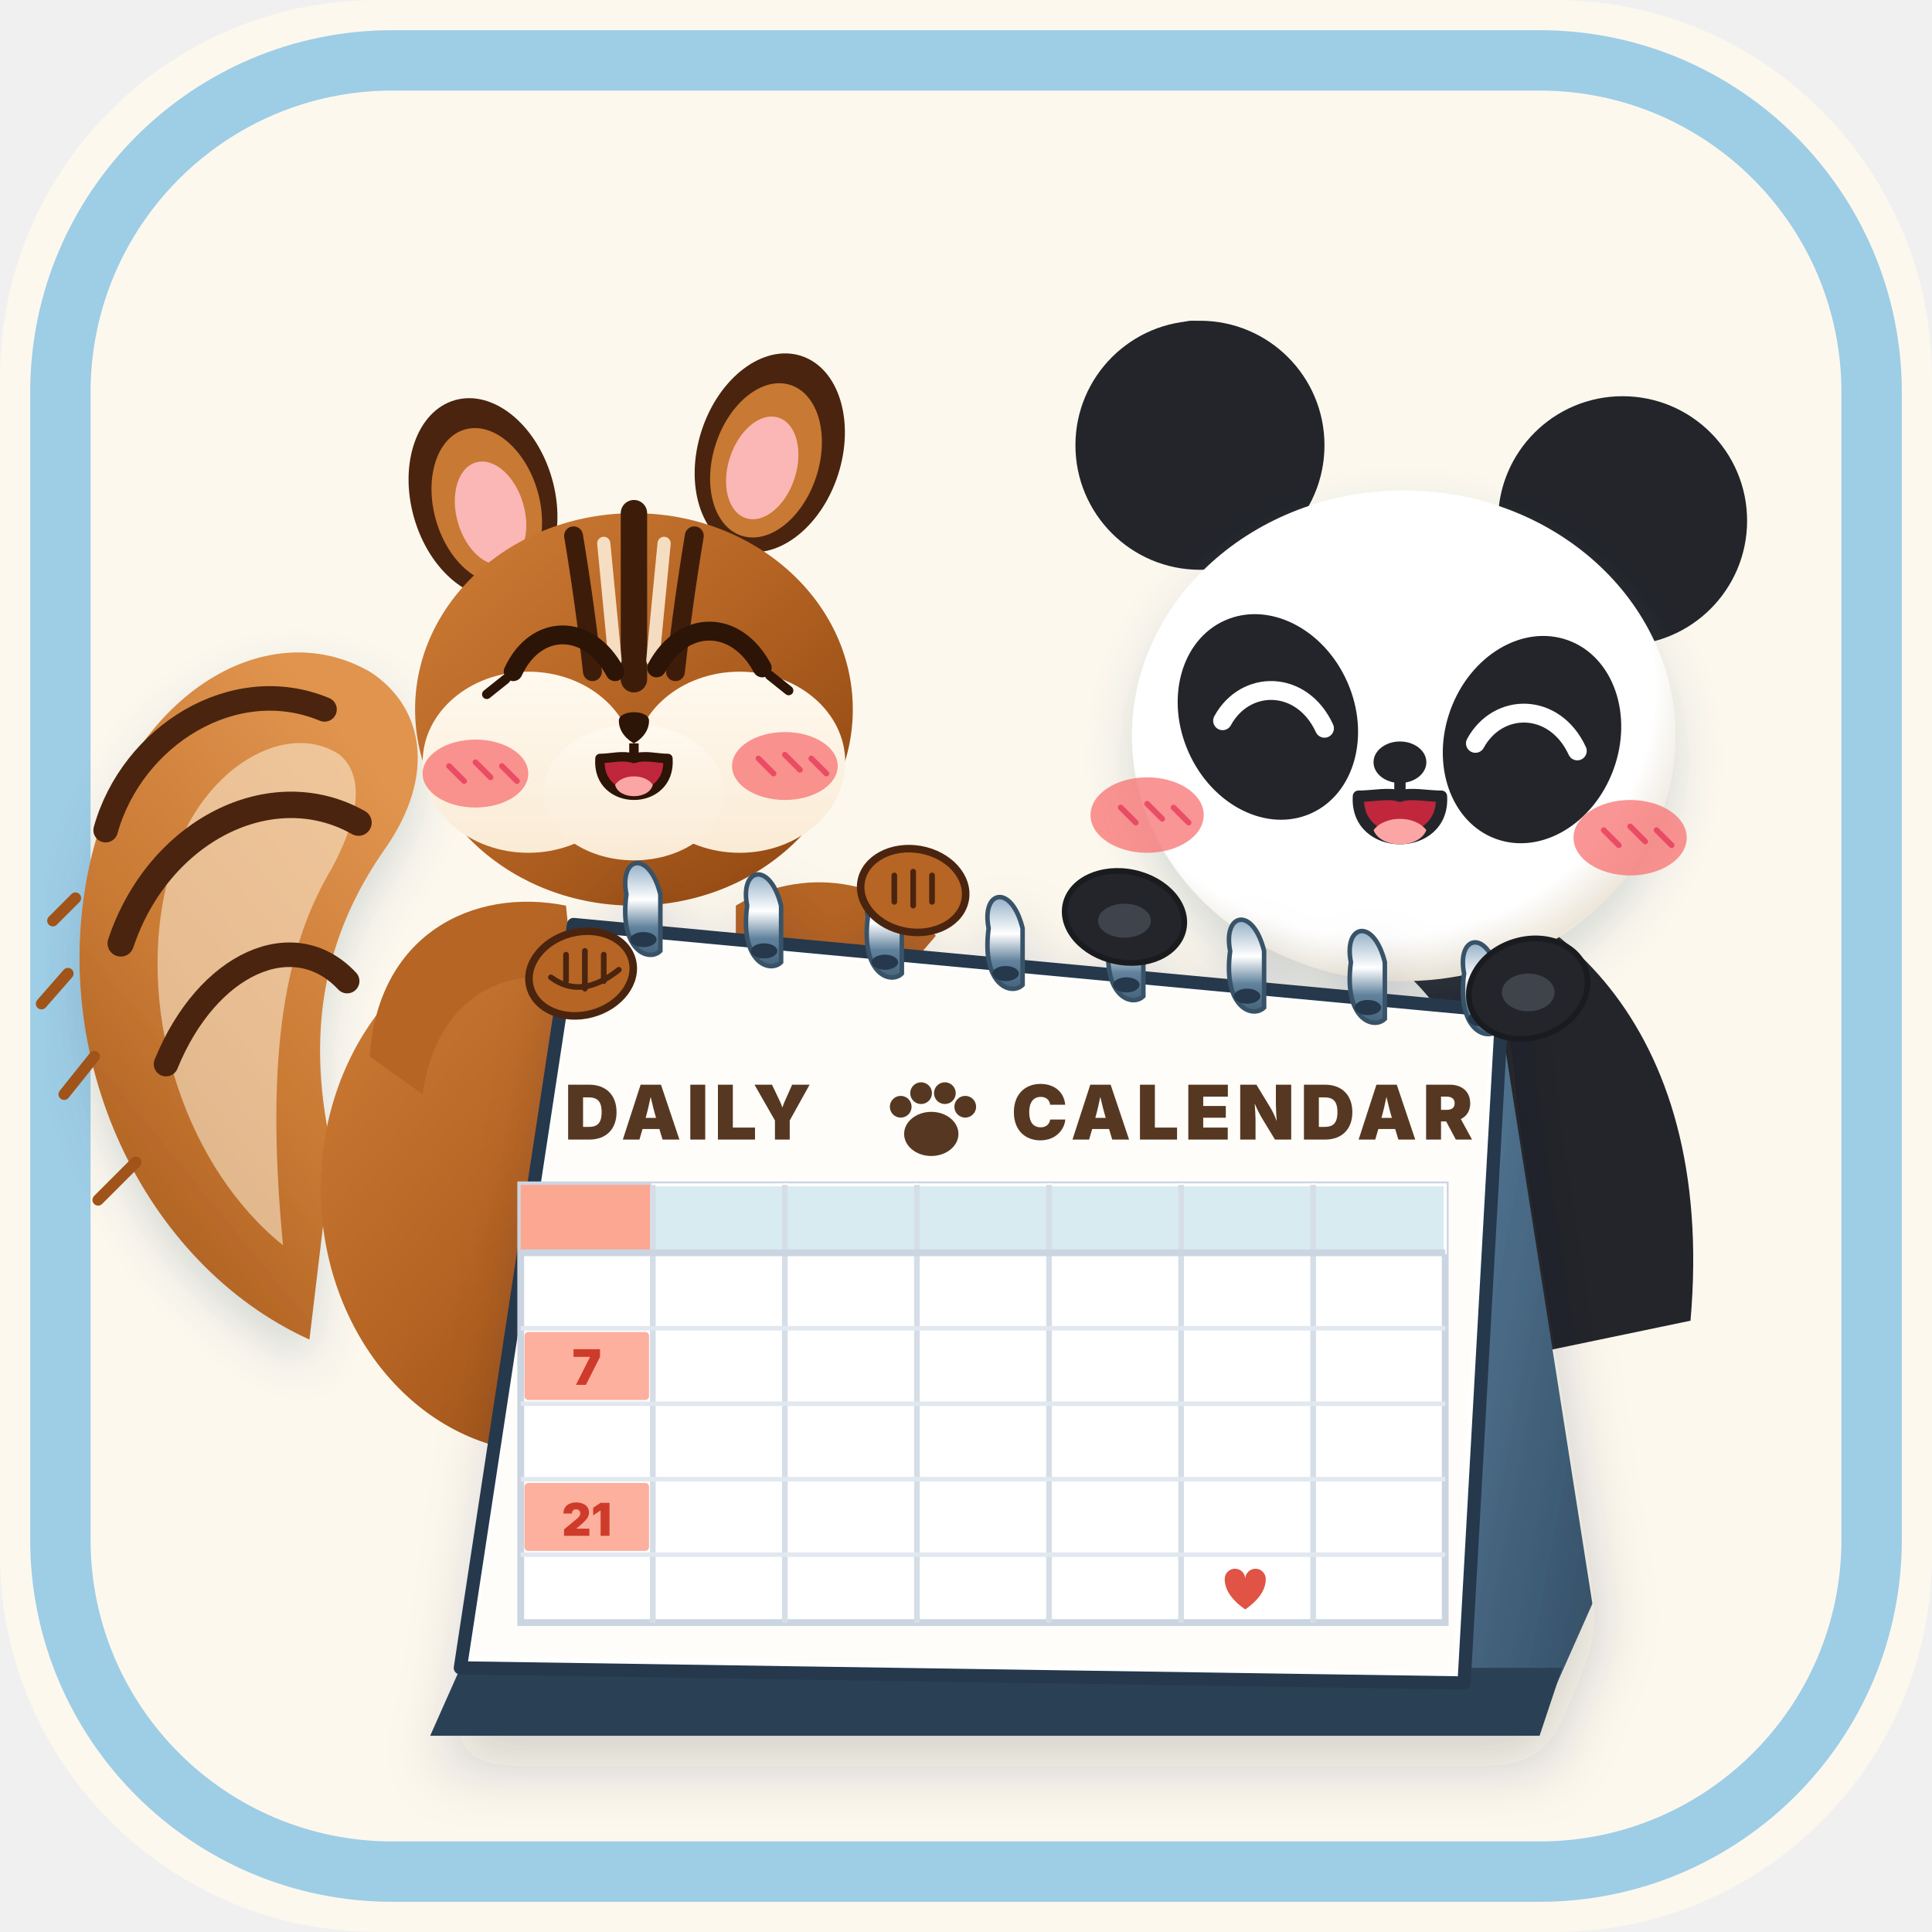
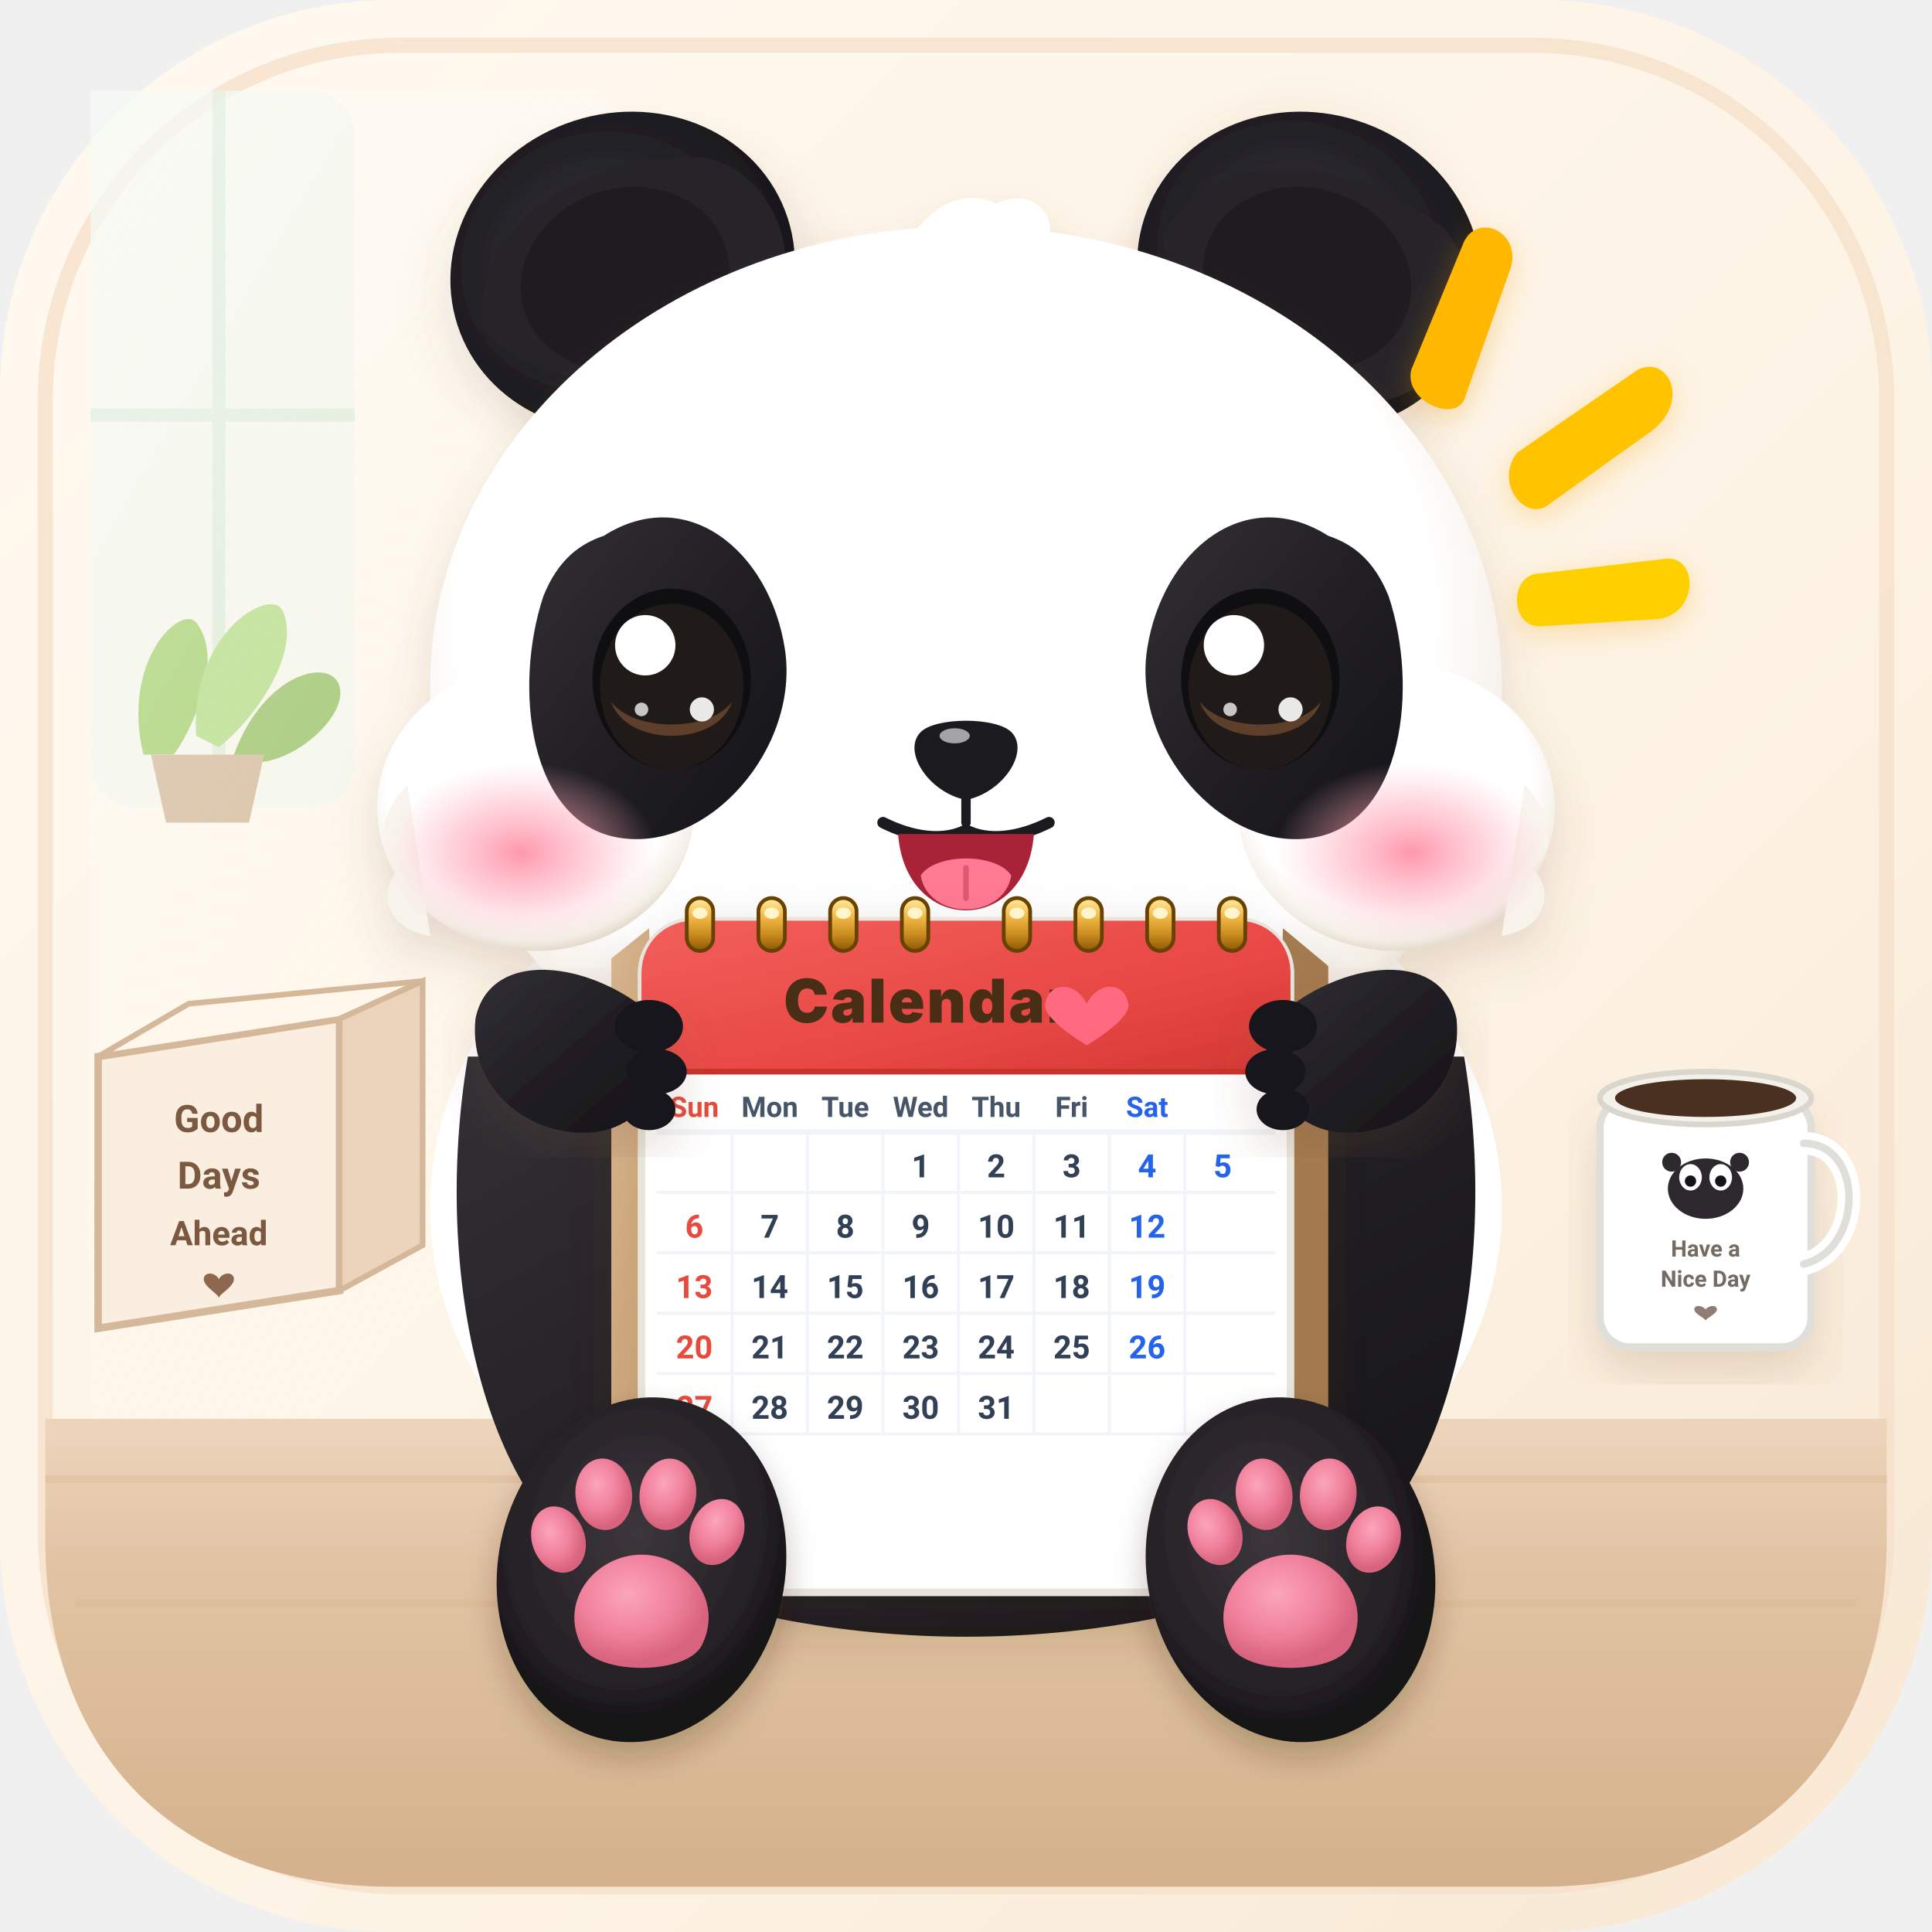
<svg xmlns="http://www.w3.org/2000/svg" viewBox="0 0 512 512" width="100%" height="100%">
  <defs>
-     <filter id="softShadow" x="-10%" y="-10%" width="125%" height="125%">
-       <feDropShadow dx="0" dy="6" stdDeviation="6" flood-color="#4a6b82" flood-opacity="0.22" />
+     <filter id="softShadow" x="-15%" y="-15%" width="130%" height="130%">
+       <feDropShadow dx="0" dy="6" stdDeviation="6" flood-color="#7a5538" flood-opacity="0.18" />
    </filter>
-     <filter id="standShadow" x="-20%" y="-10%" width="140%" height="130%">
-       <feDropShadow dx="2" dy="8" stdDeviation="8" flood-color="#1e293b" flood-opacity="0.18" />
+     <filter id="calendarShadow" x="-15%" y="-10%" width="130%" height="125%">
+       <feDropShadow dx="0" dy="8" stdDeviation="7" flood-color="#4a301e" flood-opacity="0.22" />
    </filter>
-     <linearGradient id="furChipmunk" x1="0%" y1="0%" x2="100%" y2="100%">
-       <stop offset="0%" stop-color="#cf7f38" />
-       <stop offset="45%" stop-color="#b66524" />
-       <stop offset="100%" stop-color="#8c440f" />
-     </linearGradient>
-     <linearGradient id="tailFur" x1="0%" y1="100%" x2="60%" y2="0%">
-       <stop offset="0%" stop-color="#a05419" />
-       <stop offset="50%" stop-color="#c87933" />
-       <stop offset="100%" stop-color="#e0944e" />
-     </linearGradient>
-     <linearGradient id="creamCheek" x1="0%" y1="0%" x2="0%" y2="100%">
-       <stop offset="0%" stop-color="#fff9ef" />
-       <stop offset="100%" stop-color="#faebd5" />
-     </linearGradient>
-     <radialGradient id="pandaHeadGrad" cx="45%" cy="40%" r="60%">
+     <filter id="glowYellow" x="-20%" y="-20%" width="140%" height="140%">
+       <feDropShadow dx="0" dy="2" stdDeviation="4" flood-color="#f59e0b" flood-opacity="0.3" />
+     </filter>
+     <filter id="pawShadow" x="-20%" y="-15%" width="140%" height="135%">
+       <feDropShadow dx="0" dy="4" stdDeviation="4" flood-color="#2d1d12" flood-opacity="0.25" />
+     </filter>
+     <linearGradient id="roomBg" x1="0%" y1="0%" x2="100%" y2="100%">
+       <stop offset="0%" stop-color="#fff9f0" />
+       <stop offset="60%" stop-color="#fdf3e5" />
+       <stop offset="100%" stop-color="#f8e7d2" />
+     </linearGradient>
+     <linearGradient id="deskWood" x1="0%" y1="0%" x2="0%" y2="100%">
+       <stop offset="0%" stop-color="#edd5bc" />
+       <stop offset="30%" stop-color="#e2c4a4" />
+       <stop offset="100%" stop-color="#d4b18c" />
+     </linearGradient>
+     <linearGradient id="sunBeam" x1="0%" y1="0%" x2="100%" y2="100%">
+       <stop offset="0%" stop-color="#ffffff" stop-opacity="0.45" />
+       <stop offset="100%" stop-color="#fff8e7" stop-opacity="0" />
+     </linearGradient>
+     <radialGradient id="pandaFur" cx="48%" cy="42%" r="58%">
      <stop offset="0%" stop-color="#ffffff" />
-       <stop offset="85%" stop-color="#ffffff" />
-       <stop offset="100%" stop-color="#ede7db" />
-     </radialGradient>
-     <linearGradient id="standGrad" x1="0%" y1="0%" x2="100%" y2="100%">
-       <stop offset="0%" stop-color="#557997" />
-       <stop offset="100%" stop-color="#344f66" />
-     </linearGradient>
-     <linearGradient id="ringGrad" x1="0%" y1="0%" x2="0%" y2="100%">
-       <stop offset="0%" stop-color="#94b0c7" />
-       <stop offset="40%" stop-color="#ffffff" />
-       <stop offset="70%" stop-color="#60829d" />
-       <stop offset="100%" stop-color="#46637b" />
-     </linearGradient>
+       <stop offset="78%" stop-color="#ffffff" />
+       <stop offset="94%" stop-color="#f4eee5" />
+       <stop offset="100%" stop-color="#e5dcce" />
+     </radialGradient>
+     <linearGradient id="pandaBlack" x1="0%" y1="0%" x2="100%" y2="100%">
+       <stop offset="0%" stop-color="#323035" />
+       <stop offset="50%" stop-color="#211f24" />
+       <stop offset="100%" stop-color="#141317" />
+     </linearGradient>
+     <radialGradient id="earShade" cx="45%" cy="45%" r="55%">
+       <stop offset="0%" stop-color="#3a383f" />
+       <stop offset="100%" stop-color="#18171b" />
+     </radialGradient>
+     <radialGradient id="blushPink" cx="50%" cy="50%" r="50%">
+       <stop offset="0%" stop-color="#ff859d" stop-opacity="0.85" />
+       <stop offset="55%" stop-color="#ffa3b5" stop-opacity="0.45" />
+       <stop offset="100%" stop-color="#ffb8c6" stop-opacity="0" />
+     </radialGradient>
+     <linearGradient id="calendarRed" x1="0%" y1="0%" x2="100%" y2="100%">
+       <stop offset="0%" stop-color="#f25f5c" />
+       <stop offset="60%" stop-color="#e84844" />
+       <stop offset="100%" stop-color="#d43834" />
+     </linearGradient>
+     <linearGradient id="kraftStand" x1="0%" y1="0%" x2="100%" y2="100%">
+       <stop offset="0%" stop-color="#d9b68f" />
+       <stop offset="100%" stop-color="#b88f63" />
+     </linearGradient>
+     <linearGradient id="goldSpiral" x1="0%" y1="0%" x2="0%" y2="100%">
+       <stop offset="0%" stop-color="#ffea9f" />
+       <stop offset="35%" stop-color="#f3ba47" />
+       <stop offset="70%" stop-color="#c98a1f" />
+       <stop offset="100%" stop-color="#8b5704" />
+     </linearGradient>
+     <radialGradient id="pawPadPink" cx="40%" cy="35%" r="60%">
+       <stop offset="0%" stop-color="#fca5b9" />
+       <stop offset="60%" stop-color="#f0809b" />
+       <stop offset="100%" stop-color="#d8637e" />
+     </radialGradient>
+     <radialGradient id="pawBase" cx="45%" cy="40%" r="55%">
+       <stop offset="0%" stop-color="#3d373c" />
+       <stop offset="85%" stop-color="#231f24" />
+       <stop offset="100%" stop-color="#151216" />
+     </radialGradient>
  </defs>
-   <rect width="512" height="512" rx="100" fill="#fcf8ee" />
-   <rect x="16" y="16" width="480" height="480" rx="88" fill="#fcf8ee" stroke="#9ecde6" stroke-width="16" />
-   <g id="chipmunk-tail">
-     <path d="M 82 355 C 38 335, 12 280, 24 228 C 34 185, 70 162, 98 178 C 112 187, 116 205, 102 225 C 88 245, 80 270, 88 305 Z" fill="url(#tailFur)" filter="url(#softShadow)" />
-     <path d="M 75 330 C 50 310, 36 270, 44 235 C 50 205, 75 190, 90 200 C 96 205, 96 215, 88 230 C 76 250, 70 278, 75 330 Z" fill="#fae8ce" opacity="0.6" />
-     <path d="M 28 220 C 35 195, 62 178, 86 188" fill="none" stroke="#4a240e" stroke-width="6.5" stroke-linecap="round" />
-     <path d="M 32 250 C 42 220, 72 205, 95 218" fill="none" stroke="#4a240e" stroke-width="7" stroke-linecap="round" />
-     <path d="M 44 282 C 55 255, 78 245, 92 260" fill="none" stroke="#4a240e" stroke-width="6.5" stroke-linecap="round" />
-     <path d="M 20 238 L 14 244 M 18 258 L 11 266 M 25 280 L 17 290 M 36 308 L 26 318" stroke="#a05419" stroke-width="3" stroke-linecap="round" />
-   </g>
-   <g id="chipmunk-body">
-     <ellipse cx="145" cy="315" rx="60" ry="70" fill="url(#furChipmunk)" />
-     <path d="M 98 280 C 100 248, 125 235, 150 240 L 152 260 C 130 255, 115 268, 112 290 Z" fill="#b66524" />
-     <path d="M 195 240 C 215 228, 238 235, 248 248 L 236 262 C 226 252, 210 250, 195 258 Z" fill="#b66524" />
-   </g>
-   <g id="chipmunk-head">
-     <ellipse cx="128" cy="132" rx="19" ry="27" fill="#4a240e" transform="rotate(-16 128 132)" />
-     <ellipse cx="129" cy="134" rx="14" ry="21" fill="#c87933" transform="rotate(-16 129 134)" />
-     <ellipse cx="130" cy="136" rx="9" ry="14" fill="#fbb6b6" transform="rotate(-16 130 136)" />
-     <ellipse cx="204" cy="120" rx="19" ry="27" fill="#4a240e" transform="rotate(18 204 120)" />
-     <ellipse cx="203" cy="122" rx="14" ry="21" fill="#c87933" transform="rotate(18 203 122)" />
-     <ellipse cx="202" cy="124" rx="9" ry="14" fill="#fbb6b6" transform="rotate(18 202 124)" />
-     <ellipse cx="168" cy="188" rx="58" ry="52" fill="url(#furChipmunk)" />
-     <path d="M 168 136 L 168 180" stroke="#3d1d0a" stroke-width="7" stroke-linecap="round" />
-     <path d="M 152 142 Q 155 160 157 178" stroke="#3d1d0a" stroke-width="5" stroke-linecap="round" />
-     <path d="M 184 142 Q 181 160 179 178" stroke="#3d1d0a" stroke-width="5" stroke-linecap="round" />
-     <path d="M 160 144 L 163 175" stroke="#fff1dd" stroke-width="3.5" stroke-linecap="round" opacity="0.85" />
-     <path d="M 176 144 L 173 175" stroke="#fff1dd" stroke-width="3.5" stroke-linecap="round" opacity="0.85" />
-     <ellipse cx="140" cy="202" rx="28" ry="24" fill="url(#creamCheek)" />
-     <ellipse cx="196" cy="202" rx="28" ry="24" fill="url(#creamCheek)" />
-     <ellipse cx="168" cy="210" rx="24" ry="18" fill="url(#creamCheek)" />
-     <ellipse cx="126" cy="205" rx="14" ry="9" fill="#f87171" opacity="0.75" />
-     <ellipse cx="208" cy="203" rx="14" ry="9" fill="#f87171" opacity="0.75" />
-     <path d="M 119 203 L 123 207 M 126 202 L 130 206 M 133 203 L 137 207" stroke="#e11d48" stroke-width="1.5" stroke-linecap="round" opacity="0.6" />
-     <path d="M 201 201 L 205 205 M 208 200 L 212 204 M 215 201 L 219 205" stroke="#e11d48" stroke-width="1.5" stroke-linecap="round" opacity="0.6" />
-     <path d="M 136 178 C 142 165, 156 165, 163 178" fill="none" stroke="#2c1406" stroke-width="5" stroke-linecap="round" />
-     <path d="M 134 180 L 129 184" stroke="#2c1406" stroke-width="2.5" stroke-linecap="round" />
-     <path d="M 174 177 C 181 164, 195 164, 202 177" fill="none" stroke="#2c1406" stroke-width="5" stroke-linecap="round" />
-     <path d="M 204 179 L 209 183" stroke="#2c1406" stroke-width="2.5" stroke-linecap="round" />
-     <path d="M 164 191 C 164 188, 172 188, 172 191 C 172 195, 168 197, 168 197 C 168 197, 164 195, 164 191 Z" fill="#2c1406" />
-     <path d="M 168 197 L 168 201 M 159 201 C 162 201, 165 200, 168 201 C 171 200, 174 201, 177 201 C 178 214, 158 214, 159 201 Z" fill="#c0263c" stroke="#2c1406" stroke-width="2.5" stroke-linejoin="round" />
-     <path d="M 163 208 C 165 205, 171 205, 173 208 C 172 212, 164 212, 163 208 Z" fill="#fca5a5" />
-   </g>
-   <g id="panda-character">
-     <path d="M 370 230 C 410 235, 455 270, 448 350 L 400 360 C 405 300, 385 260, 360 250 Z" fill="#23252a" />
-     <circle cx="318" cy="118" r="33" fill="#23252a" />
-     <circle cx="302" cy="102" r="6" fill="#23252a" />
-     <circle cx="316" cy="92" r="7" fill="#23252a" />
-     <circle cx="334" cy="98" r="6" fill="#23252a" />
-     <circle cx="430" cy="138" r="33" fill="#23252a" />
-     <circle cx="418" cy="116" r="6" fill="#23252a" />
-     <circle cx="436" cy="114" r="7" fill="#23252a" />
-     <circle cx="452" cy="126" r="6" fill="#23252a" />
-     <ellipse cx="372" cy="195" rx="72" ry="65" fill="url(#pandaHeadGrad)" filter="url(#softShadow)" />
-     <ellipse cx="336" cy="190" rx="23" ry="28" fill="#23252a" transform="rotate(-24 336 190)" />
-     <ellipse cx="406" cy="196" rx="23" ry="28" fill="#23252a" transform="rotate(20 406 196)" />
-     <path d="M 324 191 C 330 180, 345 180, 351 193" fill="none" stroke="#ffffff" stroke-width="5" stroke-linecap="round" />
-     <path d="M 391 197 C 397 186, 412 186, 418 199" fill="none" stroke="#ffffff" stroke-width="5" stroke-linecap="round" />
-     <ellipse cx="304" cy="216" rx="15" ry="10" fill="#f87171" opacity="0.75" />
-     <ellipse cx="432" cy="222" rx="15" ry="10" fill="#f87171" opacity="0.75" />
-     <path d="M 297 214 L 301 218 M 304 213 L 308 217 M 311 214 L 315 218" stroke="#e11d48" stroke-width="1.5" stroke-linecap="round" opacity="0.6" />
-     <path d="M 425 220 L 429 224 M 432 219 L 436 223 M 439 220 L 443 224" stroke="#e11d48" stroke-width="1.5" stroke-linecap="round" opacity="0.6" />
-     <ellipse cx="371" cy="202" rx="7" ry="5.5" fill="#23252a" />
-     <path d="M 371 207 L 371 211 M 360 211 C 364 211, 368 210, 371 211 C 374 210, 378 211, 382 211 C 383 226, 359 226, 360 211 Z" fill="#c0263c" stroke="#23252a" stroke-width="3" stroke-linejoin="round" />
-     <path d="M 364 220 C 367 216, 375 216, 378 220 C 376 225, 366 225, 364 220 Z" fill="#fca5a5" />
-   </g>
-   <g id="desk-calendar" filter="url(#standShadow)">
-     <polygon points="398,272 422,425 410,452 388,446" fill="url(#standGrad)" />
-     <polygon points="122,442 414,442 408,460 114,460" fill="#2a4154" />
-     <path d="M 152 245 L 398 268 L 388 446 L 122 442 Z" fill="#ffffff" stroke="#25394b" stroke-width="3.5" stroke-linejoin="round" />
-     <path d="M 154 248 L 395 270 L 385 443 L 125 439 Z" fill="#fffdfa" />
-     <g transform="translate(0, 0)">
-       <text x="215" y="302" font-size="20" font-weight="900" font-family="system-ui, -apple-system, 'Arial Rounded MT Bold', sans-serif" fill="#573822" letter-spacing="1.5" text-anchor="end">
-         DAILY
+   <rect width="512" height="512" rx="104" fill="url(#roomBg)" />
+   <rect x="12" y="12" width="488" height="488" rx="94" fill="none" stroke="#f6e1ca" stroke-width="4" opacity="0.8" />
+   <g id="window-sunlight" opacity="0.85">
+     <rect x="24" y="24" width="70" height="190" rx="12" fill="#eaf4ea" opacity="0.65" />
+     <path d="M 58 24 L 58 214 M 24 110 L 94 110" stroke="#d5e8d4" stroke-width="3.5" />
+     <path d="M 38 200 C 32 175, 48 160, 52 165 C 60 175, 50 195, 46 200 Z" fill="#8bc34a" />
+     <path d="M 52 195 C 50 168, 72 155, 75 162 C 80 174, 66 192, 58 198 Z" fill="#a0d468" />
+     <path d="M 62 200 C 70 178, 88 174, 90 182 C 92 190, 78 202, 68 202 Z" fill="#7cb342" />
+     <path d="M 40 200 L 70 200 L 66 218 L 44 218 Z" fill="#c7a783" />
+   </g>
+   <polygon points="24,24 160,24 240,400 24,400" fill="url(#sunBeam)" />
+   <g id="wooden-desk">
+     <path d="M 12 376 C 100 376, 412 376, 500 376 L 500 408 C 500 465, 465 500, 408 500 L 104 500 C 47 500, 12 465, 12 408 Z" fill="url(#deskWood)" />
+     <path d="M 12 392 L 500 392" stroke="#dfbe9b" stroke-width="2" opacity="0.6" />
+     <path d="M 20 425 L 492 425" stroke="#dbb790" stroke-width="1.8" opacity="0.45" />
+   </g>
+   <g id="prop-wood-block" transform="translate(18, 260)">
+     <path d="M 8 20 L 72 10 L 72 82 L 8 92 Z" fill="#faeee0" stroke="#d5b89a" stroke-width="2" />
+     <path d="M 8 20 L 32 6 L 94 0 L 72 10 Z" fill="#fff7ec" stroke="#d5b89a" stroke-width="1.5" />
+     <path d="M 72 10 L 94 0 L 94 70 L 72 82 Z" fill="#ecd3bc" stroke="#d5b89a" stroke-width="1.5" />
+     <text x="40" y="40" font-family="-apple-system, BlinkMacSystemFont, 'Segoe UI', Roboto, sans-serif" font-size="10" font-weight="bold" fill="#7b5941" text-anchor="middle">Good</text>
+     <text x="40" y="55" font-family="-apple-system, BlinkMacSystemFont, 'Segoe UI', Roboto, sans-serif" font-size="10" font-weight="bold" fill="#7b5941" text-anchor="middle">Days</text>
+     <text x="40" y="70" font-family="-apple-system, BlinkMacSystemFont, 'Segoe UI', Roboto, sans-serif" font-size="9" font-weight="bold" fill="#7b5941" text-anchor="middle">Ahead</text>
+     <path d="M 40 79 C 39 77, 36 77, 36 79 C 36 81, 40 83, 40 84 C 40 83, 44 81, 44 79 C 44 77, 41 77, 40 79 Z" fill="#8d684e" />
+   </g>
+   <g id="prop-panda-mug" transform="translate(424, 275)">
+     <rect x="0" y="16" width="56" height="66" rx="8" fill="#ffffff" stroke="#e0ded9" stroke-width="2" filter="url(#softShadow)" />
+     <ellipse cx="28" cy="16" rx="28" ry="7" fill="#f4f1ea" stroke="#d9d6ce" stroke-width="1.5" />
+     <ellipse cx="28" cy="16" rx="24" ry="5" fill="#4a3020" />
+     <path d="M 54 28 C 70 28, 70 56, 54 60" fill="none" stroke="#ffffff" stroke-width="6" stroke-linecap="round" />
+     <path d="M 54 28 C 70 28, 70 56, 54 60" fill="none" stroke="#e0ded9" stroke-width="2" stroke-linecap="round" />
+     <ellipse cx="28" cy="40" rx="10" ry="8" fill="#2c282e" />
+     <ellipse cx="24" cy="37" rx="3" ry="3.5" fill="#ffffff" />
+     <ellipse cx="32" cy="37" rx="3" ry="3.5" fill="#ffffff" />
+     <circle cx="24" cy="38" r="1.5" fill="#141317" />
+     <circle cx="32" cy="38" r="1.5" fill="#141317" />
+     <circle cx="19" cy="33" r="2.5" fill="#2c282e" />
+     <circle cx="37" cy="33" r="2.5" fill="#2c282e" />
+     <text x="28" y="58" font-family="-apple-system, BlinkMacSystemFont, 'Segoe UI', Roboto, sans-serif" font-size="6" font-weight="bold" fill="#756b63" text-anchor="middle">Have a</text>
+     <text x="28" y="66" font-family="-apple-system, BlinkMacSystemFont, 'Segoe UI', Roboto, sans-serif" font-size="6" font-weight="bold" fill="#756b63" text-anchor="middle">Nice Day</text>
+     <path d="M 28 72 C 27 70.8, 25 70.8, 25 72 C 25 73.2, 28 74.4, 28 75 C 28 74.4, 31 73.2, 31 72 C 31 70.8, 29 70.8, 28 72 Z" fill="#8d7d74" />
+   </g>
+   <g id="baby-panda">
+     <g transform="rotate(-18 165 72)">
+       <ellipse cx="165" cy="72" rx="46" ry="42" fill="url(#earShade)" filter="url(#softShadow)" />
+       <path d="M 125 75 C 130 50, 160 38, 195 50 C 210 58, 215 85, 195 98 C 170 108, 135 98, 125 75 Z" fill="#262429" />
+       <ellipse cx="165" cy="74" rx="28" ry="24" fill="#1a181c" opacity="0.6" />
+     </g>
+     <g transform="rotate(18 347 72)">
+       <ellipse cx="347" cy="72" rx="46" ry="42" fill="url(#earShade)" filter="url(#softShadow)" />
+       <path d="M 307 75 C 312 50, 342 38, 377 50 C 392 58, 397 85, 377 98 C 352 108, 317 98, 307 75 Z" fill="#262429" />
+       <ellipse cx="347" cy="74" rx="28" ry="24" fill="#1a181c" opacity="0.6" />
+     </g>
+     <ellipse cx="256" cy="320" rx="142" ry="110" fill="#ffffff" />
+     <path d="M 124 280 C 114 340, 130 400, 160 415 C 220 440, 292 440, 352 415 C 382 400, 398 340, 388 280 Z" fill="url(#pandaBlack)" />
+     <g id="panda-head" filter="url(#softShadow)">
+       <ellipse cx="256" cy="182" rx="142" ry="122" fill="url(#pandaFur)" />
+       <ellipse cx="142" cy="214" rx="42" ry="38" fill="url(#pandaFur)" />
+       <ellipse cx="370" cy="214" rx="42" ry="38" fill="url(#pandaFur)" />
+       <path d="M 242 62 C 248 54, 256 50, 264 54 C 272 50, 280 55, 278 64 Z" fill="#ffffff" />
+       <path d="M 108 208 C 102 214, 98 224, 106 230 C 100 236, 102 246, 114 248 Z" fill="#f8f4ec" opacity="0.9" />
+       <path d="M 404 208 C 410 214, 414 224, 406 230 C 412 236, 410 246, 398 248 Z" fill="#f8f4ec" opacity="0.9" />
+     </g>
+     <g id="left-eye-patch">
+       <path d="M 160 142 C 182 128, 204 146, 208 172 C 212 198, 188 226, 164 222 C 140 218, 136 182, 144 158 C 148 148, 154 144, 160 142 Z" fill="url(#pandaBlack)" />
+     </g>
+     <g id="right-eye-patch">
+       <path d="M 352 142 C 330 128, 308 146, 304 172 C 300 198, 324 226, 348 222 C 372 218, 376 182, 368 158 C 364 148, 358 144, 352 142 Z" fill="url(#pandaBlack)" />
+     </g>
+     <g id="left-eye">
+       <ellipse cx="178" cy="180" rx="21" ry="24" fill="#0f0e11" />
+       <ellipse cx="178" cy="182" rx="19" ry="22" fill="#201a18" />
+       <path d="M 162 186 C 166 198, 190 198, 194 186 C 188 194, 168 194, 162 186 Z" fill="#6d4830" opacity="0.8" />
+       <circle cx="171" cy="171" r="8" fill="#ffffff" />
+       <circle cx="186" cy="188" r="3.2" fill="#ffffff" opacity="0.9" />
+       <circle cx="170" cy="188" r="1.8" fill="#ffffff" opacity="0.75" />
+     </g>
+     <g id="right-eye">
+       <ellipse cx="334" cy="180" rx="21" ry="24" fill="#0f0e11" />
+       <ellipse cx="334" cy="182" rx="19" ry="22" fill="#201a18" />
+       <path d="M 318 186 C 322 198, 346 198, 350 186 C 344 194, 324 194, 318 186 Z" fill="#6d4830" opacity="0.8" />
+       <circle cx="327" cy="171" r="8" fill="#ffffff" />
+       <circle cx="342" cy="188" r="3.2" fill="#ffffff" opacity="0.9" />
+       <circle cx="326" cy="188" r="1.8" fill="#ffffff" opacity="0.75" />
+     </g>
+     <ellipse cx="138" cy="226" rx="36" ry="24" fill="url(#blushPink)" />
+     <ellipse cx="374" cy="226" rx="36" ry="24" fill="url(#blushPink)" />
+     <g id="panda-snout">
+       <path d="M 244 194 C 248 190, 264 190, 268 194 C 273 199, 266 210, 256 212 C 246 210, 239 199, 244 194 Z" fill="#1b1a1e" />
+       <ellipse cx="253" cy="195" rx="4" ry="2" fill="#ffffff" opacity="0.6" />
+       <path d="M 256 212 L 256 218" stroke="#1b1a1e" stroke-width="2.5" stroke-linecap="round" />
+     </g>
+     <g id="panda-mouth">
+       <path d="M 234 218 C 242 222, 250 223, 256 220 C 262 223, 270 222, 278 218" fill="none" stroke="#1b1a1e" stroke-width="3" stroke-linecap="round" />
+       <path d="M 238 221 C 240 248, 272 248, 274 221 Z" fill="#a82338" />
+       <path d="M 244 232 C 248 226, 264 226, 268 232 C 266 244, 246 244, 244 232 Z" fill="#ff7a93" />
+       <path d="M 256 230 L 256 238" stroke="#e05872" stroke-width="1.5" stroke-linecap="round" />
+     </g>
+   </g>
+   <g id="radiant-sparks" filter="url(#glowYellow)">
+     <path d="M 374 98 L 388 64 C 392 56, 404 62, 400 72 L 388 106 C 385 112, 372 106, 374 98 Z" fill="#ffb703" />
+     <path d="M 402 120 L 434 98 C 442 94, 448 106, 438 114 L 410 134 C 404 138, 396 128, 402 120 Z" fill="#ffc300" />
+     <path d="M 408 152 L 442 148 C 450 148, 450 162, 440 164 L 408 166 C 400 166, 400 152, 408 152 Z" fill="#ffd000" />
+   </g>
+   <g id="held-calendar" filter="url(#calendarShadow)">
+     <polygon points="172,246 162,254 162,420 180,420" fill="url(#kraftStand)" />
+     <polygon points="340,246 352,256 352,420 334,420" fill="#a47a50" />
+     <rect x="170" y="244" width="172" height="178" rx="14" fill="#ffffff" stroke="#e9e5dc" stroke-width="2" />
+     <path d="M 170 258 C 170 250, 176 244, 184 244 L 328 244 C 336 244, 342 250, 342 258 L 342 284 L 170 284 Z" fill="url(#calendarRed)" />
+     <path d="M 170 284 L 342 284" stroke="#c9302c" stroke-width="1.5" />
+     <g id="spiral-rings">
+       <g transform="translate(182, 238)">
+         <rect x="0" y="0" width="7" height="14" rx="3.5" fill="url(#goldSpiral)" stroke="#684205" stroke-width="1" />
+         <ellipse cx="3.5" cy="4" rx="2" ry="1.5" fill="#fff5cc" />
+       </g>
+       <g transform="translate(201, 238)">
+         <rect x="0" y="0" width="7" height="14" rx="3.5" fill="url(#goldSpiral)" stroke="#684205" stroke-width="1" />
+         <ellipse cx="3.5" cy="4" rx="2" ry="1.5" fill="#fff5cc" />
+       </g>
+       <g transform="translate(220, 238)">
+         <rect x="0" y="0" width="7" height="14" rx="3.5" fill="url(#goldSpiral)" stroke="#684205" stroke-width="1" />
+         <ellipse cx="3.5" cy="4" rx="2" ry="1.5" fill="#fff5cc" />
+       </g>
+       <g transform="translate(239, 238)">
+         <rect x="0" y="0" width="7" height="14" rx="3.5" fill="url(#goldSpiral)" stroke="#684205" stroke-width="1" />
+         <ellipse cx="3.5" cy="4" rx="2" ry="1.5" fill="#fff5cc" />
+       </g>
+       <g transform="translate(266, 238)">
+         <rect x="0" y="0" width="7" height="14" rx="3.5" fill="url(#goldSpiral)" stroke="#684205" stroke-width="1" />
+         <ellipse cx="3.5" cy="4" rx="2" ry="1.5" fill="#fff5cc" />
+       </g>
+       <g transform="translate(285, 238)">
+         <rect x="0" y="0" width="7" height="14" rx="3.5" fill="url(#goldSpiral)" stroke="#684205" stroke-width="1" />
+         <ellipse cx="3.5" cy="4" rx="2" ry="1.5" fill="#fff5cc" />
+       </g>
+       <g transform="translate(304, 238)">
+         <rect x="0" y="0" width="7" height="14" rx="3.5" fill="url(#goldSpiral)" stroke="#684205" stroke-width="1" />
+         <ellipse cx="3.5" cy="4" rx="2" ry="1.5" fill="#fff5cc" />
+       </g>
+       <g transform="translate(323, 238)">
+         <rect x="0" y="0" width="7" height="14" rx="3.5" fill="url(#goldSpiral)" stroke="#684205" stroke-width="1" />
+         <ellipse cx="3.5" cy="4" rx="2" ry="1.5" fill="#fff5cc" />
+       </g>
+     </g>
+     <g id="calendar-header-text">
+       <text x="246" y="271" font-family="-apple-system, BlinkMacSystemFont, 'Segoe UI', 'Comic Sans MS', cursive, sans-serif" font-size="16" font-weight="900" fill="#4a2e18" text-anchor="middle" letter-spacing="0.5">
+         Calendar
      </text>
-       <g transform="translate(236, 287) scale(0.9)">
-         <ellipse cx="12" cy="15" rx="8" ry="6.5" fill="#573822" />
-         <circle cx="3" cy="7" r="3.2" fill="#573822" />
-         <circle cx="9" cy="3" r="3.2" fill="#573822" />
-         <circle cx="16" cy="3" r="3.2" fill="#573822" />
-         <circle cx="22" cy="7" r="3.2" fill="#573822" />
-       </g>
-       <text x="268" y="302" font-size="20" font-weight="900" font-family="system-ui, -apple-system, 'Arial Rounded MT Bold', sans-serif" fill="#573822" letter-spacing="1.5" text-anchor="start">
-         CALENDAR
-       </text>
-     </g>
-     <g id="calendar-grid" transform="translate(138, 314)">
-       <rect x="0" y="0" width="245" height="116" fill="#ffffff" stroke="#cbd5e1" stroke-width="1.8" />
-       <rect x="0" y="0" width="35" height="18" fill="#fca792" />
-       <rect x="35" y="0" width="35" height="18" fill="#d7ebf1" stroke="#ffffff" stroke-width="0.8" />
-       <rect x="70" y="0" width="35" height="18" fill="#d7ebf1" stroke="#ffffff" stroke-width="0.8" />
-       <rect x="105" y="0" width="35" height="18" fill="#d7ebf1" stroke="#ffffff" stroke-width="0.8" />
-       <rect x="140" y="0" width="35" height="18" fill="#d7ebf1" stroke="#ffffff" stroke-width="0.8" />
-       <rect x="175" y="0" width="35" height="18" fill="#d7ebf1" stroke="#ffffff" stroke-width="0.8" />
-       <rect x="210" y="0" width="35" height="18" fill="#d7ebf1" stroke="#ffffff" stroke-width="0.8" />
-       <line x1="35" y1="0" x2="35" y2="116" stroke="#d5dee6" stroke-width="1.5" />
-       <line x1="70" y1="0" x2="70" y2="116" stroke="#d5dee6" stroke-width="1.5" />
-       <line x1="105" y1="0" x2="105" y2="116" stroke="#d5dee6" stroke-width="1.5" />
-       <line x1="140" y1="0" x2="140" y2="116" stroke="#d5dee6" stroke-width="1.5" />
-       <line x1="175" y1="0" x2="175" y2="116" stroke="#d5dee6" stroke-width="1.5" />
-       <line x1="210" y1="0" x2="210" y2="116" stroke="#d5dee6" stroke-width="1.5" />
-       <line x1="0" y1="18" x2="245" y2="18" stroke="#cbd5e1" stroke-width="1.8" />
-       <line x1="0" y1="38" x2="245" y2="38" stroke="#e2e8f0" stroke-width="1.2" />
-       <line x1="0" y1="58" x2="245" y2="58" stroke="#e2e8f0" stroke-width="1.2" />
-       <line x1="0" y1="78" x2="245" y2="78" stroke="#e2e8f0" stroke-width="1.2" />
-       <line x1="0" y1="98" x2="245" y2="98" stroke="#e2e8f0" stroke-width="1.2" />
-       <rect x="1" y="39" width="33" height="18" fill="#fca792" opacity="0.9" rx="1" />
-       <text x="17.5" y="53" font-size="13" font-weight="900" font-family="system-ui, -apple-system, sans-serif" fill="#cf3b29" text-anchor="middle">
-         7
-       </text>
-       <rect x="1" y="79" width="33" height="18" fill="#fca792" opacity="0.9" rx="1" />
-       <text x="17.5" y="93" font-size="12" font-weight="900" font-family="system-ui, -apple-system, sans-serif" fill="#cf3b29" text-anchor="middle">
-         21
-       </text>
-       <g transform="translate(192, 107) scale(0.85)">
-         <path d="M 0 -3 A 3.2 3.2 0 0 0 -6.4 -3 Q -6.4 2 0 6.5 Q 6.4 2 6.4 -3 A 3.2 3.2 0 0 0 0 -3 Z" fill="#e05345" />
-       </g>
-     </g>
-     <path d="M 166 237 C 164 227, 172 225, 175 237 L 175 252 C 172 255, 164 252, 166 237 Z" fill="url(#ringGrad)" stroke="#395267" stroke-width="1.2" />
-     <ellipse cx="170.5" cy="249" rx="3.5" ry="2" fill="#25394b" />
-     <path d="M 198 240 C 196 230, 204 228, 207 240 L 207 255 C 204 258, 196 255, 198 240 Z" fill="url(#ringGrad)" stroke="#395267" stroke-width="1.2" />
-     <ellipse cx="202.5" cy="252" rx="3.5" ry="2" fill="#25394b" />
-     <path d="M 230 243 C 228 233, 236 231, 239 243 L 239 258 C 236 261, 228 258, 230 243 Z" fill="url(#ringGrad)" stroke="#395267" stroke-width="1.2" />
-     <ellipse cx="234.5" cy="255" rx="3.5" ry="2" fill="#25394b" />
-     <path d="M 262 246 C 260 236, 268 234, 271 246 L 271 261 C 268 264, 260 261, 262 246 Z" fill="url(#ringGrad)" stroke="#395267" stroke-width="1.2" />
-     <ellipse cx="266.5" cy="258" rx="3.5" ry="2" fill="#25394b" />
-     <path d="M 294 249 C 292 239, 300 237, 303 249 L 303 264 C 300 267, 292 264, 294 249 Z" fill="url(#ringGrad)" stroke="#395267" stroke-width="1.2" />
-     <ellipse cx="298.5" cy="261" rx="3.5" ry="2" fill="#25394b" />
-     <path d="M 326 252 C 324 242, 332 240, 335 252 L 335 267 C 332 270, 324 267, 326 252 Z" fill="url(#ringGrad)" stroke="#395267" stroke-width="1.2" />
-     <ellipse cx="330.5" cy="264" rx="3.5" ry="2" fill="#25394b" />
-     <path d="M 358 255 C 356 245, 364 243, 367 255 L 367 270 C 364 273, 356 270, 358 255 Z" fill="url(#ringGrad)" stroke="#395267" stroke-width="1.2" />
-     <ellipse cx="362.5" cy="267" rx="3.5" ry="2" fill="#25394b" />
-     <path d="M 388 258 C 386 248, 394 246, 397 258 L 397 273 C 394 276, 386 273, 388 258 Z" fill="url(#ringGrad)" stroke="#395267" stroke-width="1.2" />
-     <ellipse cx="392.5" cy="270" rx="3.5" ry="2" fill="#25394b" />
-   </g>
-   <g id="chipmunk-left-paw" transform="translate(142, 240)">
-     <ellipse cx="12" cy="18" rx="14" ry="11" fill="#b66524" transform="rotate(-15 12 18)" stroke="#4a240e" stroke-width="2" />
-     <path d="M 4 19 Q 12 25 22 17" fill="none" stroke="#4a240e" stroke-width="1.5" stroke-linecap="round" />
-     <path d="M 8 13 L 8 20 M 13 12 L 13 22 M 18 13 L 18 20" stroke="#4a240e" stroke-width="1.5" stroke-linecap="round" />
-   </g>
-   <g id="chipmunk-right-paw" transform="translate(230, 222)">
-     <ellipse cx="12" cy="14" rx="14" ry="11" fill="#b66524" transform="rotate(10 12 14)" stroke="#4a240e" stroke-width="2" />
-     <path d="M 7 10 L 7 17 M 12 9 L 12 18 M 17 10 L 17 17" stroke="#4a240e" stroke-width="1.5" stroke-linecap="round" />
-   </g>
-   <g id="panda-left-paw" transform="translate(284, 228)">
-     <ellipse cx="14" cy="15" rx="16" ry="12" fill="#23252a" transform="rotate(12 14 15)" stroke="#1a1b1e" stroke-width="1.5" />
-     <ellipse cx="14" cy="16" rx="7" ry="4.5" fill="#3f434c" />
-   </g>
-   <g id="panda-right-paw" transform="translate(390, 246)">
-     <ellipse cx="15" cy="16" rx="16" ry="13" fill="#23252a" transform="rotate(-18 15 16)" stroke="#1a1b1e" stroke-width="1.5" />
-     <ellipse cx="15" cy="17" rx="7" ry="5" fill="#3f434c" />
+       <path d="M 288 266 C 285 260, 278 260, 277 266 C 276 270, 288 277, 288 277 C 288 277, 300 270, 299 266 C 298 260, 291 260, 288 266 Z" fill="#ff6b81" />
+     </g>
+     <g id="calendar-weekdays" font-family="-apple-system, BlinkMacSystemFont, 'Segoe UI', Roboto, sans-serif" font-size="7.5" font-weight="bold" text-anchor="middle">
+       <text x="184" y="296" fill="#e74c3c">Sun</text>
+       <text x="204" y="296" fill="#475569">Mon</text>
+       <text x="224" y="296" fill="#475569">Tue</text>
+       <text x="244" y="296" fill="#475569">Wed</text>
+       <text x="264" y="296" fill="#475569">Thu</text>
+       <text x="284" y="296" fill="#475569">Fri</text>
+       <text x="304" y="296" fill="#2563eb">Sat</text>
+     </g>
+     <line x1="174" y1="300" x2="338" y2="300" stroke="#f1f5f9" stroke-width="1.5" />
+     <g id="calendar-dates" font-family="-apple-system, BlinkMacSystemFont, 'Segoe UI', Roboto, sans-serif" font-size="8.5" font-weight="bold" text-anchor="middle">
+       <text x="244" y="312" fill="#334155">1</text>
+       <text x="264" y="312" fill="#334155">2</text>
+       <text x="284" y="312" fill="#334155">3</text>
+       <text x="304" y="312" fill="#2563eb">4</text>
+       <text x="324" y="312" fill="#2563eb">5</text>
+       <text x="184" y="328" fill="#e74c3c">6</text>
+       <text x="204" y="328" fill="#334155">7</text>
+       <text x="224" y="328" fill="#334155">8</text>
+       <text x="244" y="328" fill="#334155">9</text>
+       <text x="264" y="328" fill="#334155">10</text>
+       <text x="284" y="328" fill="#334155">11</text>
+       <text x="304" y="328" fill="#2563eb">12</text>
+       <text x="184" y="344" fill="#e74c3c">13</text>
+       <text x="204" y="344" fill="#334155">14</text>
+       <text x="224" y="344" fill="#334155">15</text>
+       <text x="244" y="344" fill="#334155">16</text>
+       <text x="264" y="344" fill="#334155">17</text>
+       <text x="284" y="344" fill="#334155">18</text>
+       <text x="304" y="344" fill="#2563eb">19</text>
+       <text x="184" y="360" fill="#e74c3c">20</text>
+       <text x="204" y="360" fill="#334155">21</text>
+       <text x="224" y="360" fill="#334155">22</text>
+       <text x="244" y="360" fill="#334155">23</text>
+       <text x="264" y="360" fill="#334155">24</text>
+       <text x="284" y="360" fill="#334155">25</text>
+       <text x="304" y="360" fill="#2563eb">26</text>
+       <text x="184" y="376" fill="#e74c3c">27</text>
+       <text x="204" y="376" fill="#334155">28</text>
+       <text x="224" y="376" fill="#334155">29</text>
+       <text x="244" y="376" fill="#334155">30</text>
+       <text x="264" y="376" fill="#334155">31</text>
+     </g>
+     <g stroke="#f1f5f9" stroke-width="0.8">
+       <line x1="174" y1="316" x2="338" y2="316" />
+       <line x1="174" y1="332" x2="338" y2="332" />
+       <line x1="174" y1="348" x2="338" y2="348" />
+       <line x1="174" y1="364" x2="338" y2="364" />
+       <line x1="174" y1="380" x2="338" y2="380" />
+       <line x1="194" y1="300" x2="194" y2="380" />
+       <line x1="214" y1="300" x2="214" y2="380" />
+       <line x1="234" y1="300" x2="234" y2="380" />
+       <line x1="254" y1="300" x2="254" y2="380" />
+       <line x1="274" y1="300" x2="274" y2="380" />
+       <line x1="294" y1="300" x2="294" y2="380" />
+       <line x1="314" y1="300" x2="314" y2="380" />
+     </g>
+   </g>
+   <g id="left-hand-holding" filter="url(#softShadow)">
+     <path d="M 126 270 C 130 250, 160 255, 176 272 C 178 284, 172 298, 158 300 C 142 302, 124 290, 126 270 Z" fill="url(#pandaBlack)" />
+     <ellipse cx="172" cy="272" rx="9" ry="7" fill="#17151a" />
+     <ellipse cx="174" cy="284" rx="8" ry="6" fill="#17151a" />
+     <ellipse cx="172" cy="294" rx="7" ry="5.5" fill="#17151a" />
+   </g>
+   <g id="right-hand-holding" filter="url(#softShadow)">
+     <path d="M 386 270 C 382 250, 352 255, 336 272 C 334 284, 340 298, 354 300 C 370 302, 388 290, 386 270 Z" fill="url(#pandaBlack)" />
+     <ellipse cx="340" cy="272" rx="9" ry="7" fill="#17151a" />
+     <ellipse cx="338" cy="284" rx="8" ry="6" fill="#17151a" />
+     <ellipse cx="340" cy="294" rx="7" ry="5.5" fill="#17151a" />
+   </g>
+   <g id="left-bottom-foot" filter="url(#pawShadow)" transform="translate(132, 370)">
+     <ellipse cx="38" cy="46" rx="38" ry="46" fill="url(#pawBase)" transform="rotate(12 38 46)" />
+     <path d="M 38 42 C 26 42, 16 54, 22 66 C 26 74, 50 74, 54 66 C 60 54, 50 42, 38 42 Z" fill="url(#pawPadPink)" />
+     <ellipse cx="16" cy="38" rx="7" ry="9" fill="url(#pawPadPink)" transform="rotate(-20 16 38)" />
+     <ellipse cx="28" cy="26" rx="7.5" ry="9.5" fill="url(#pawPadPink)" transform="rotate(-6 28 26)" />
+     <ellipse cx="45" cy="26" rx="7.5" ry="9.5" fill="url(#pawPadPink)" transform="rotate(8 45 26)" />
+     <ellipse cx="58" cy="36" rx="7" ry="9" fill="url(#pawPadPink)" transform="rotate(22 58 36)" />
+   </g>
+   <g id="right-bottom-foot" filter="url(#pawShadow)" transform="translate(304, 370)">
+     <ellipse cx="38" cy="46" rx="38" ry="46" fill="url(#pawBase)" transform="rotate(-12 38 46)" />
+     <path d="M 38 42 C 26 42, 16 54, 22 66 C 26 74, 50 74, 54 66 C 60 54, 50 42, 38 42 Z" fill="url(#pawPadPink)" />
+     <ellipse cx="18" cy="36" rx="7" ry="9" fill="url(#pawPadPink)" transform="rotate(-22 18 36)" />
+     <ellipse cx="31" cy="26" rx="7.5" ry="9.5" fill="url(#pawPadPink)" transform="rotate(-8 31 26)" />
+     <ellipse cx="48" cy="26" rx="7.5" ry="9.5" fill="url(#pawPadPink)" transform="rotate(6 48 26)" />
+     <ellipse cx="60" cy="38" rx="7" ry="9" fill="url(#pawPadPink)" transform="rotate(20 60 38)" />
  </g>
</svg>
